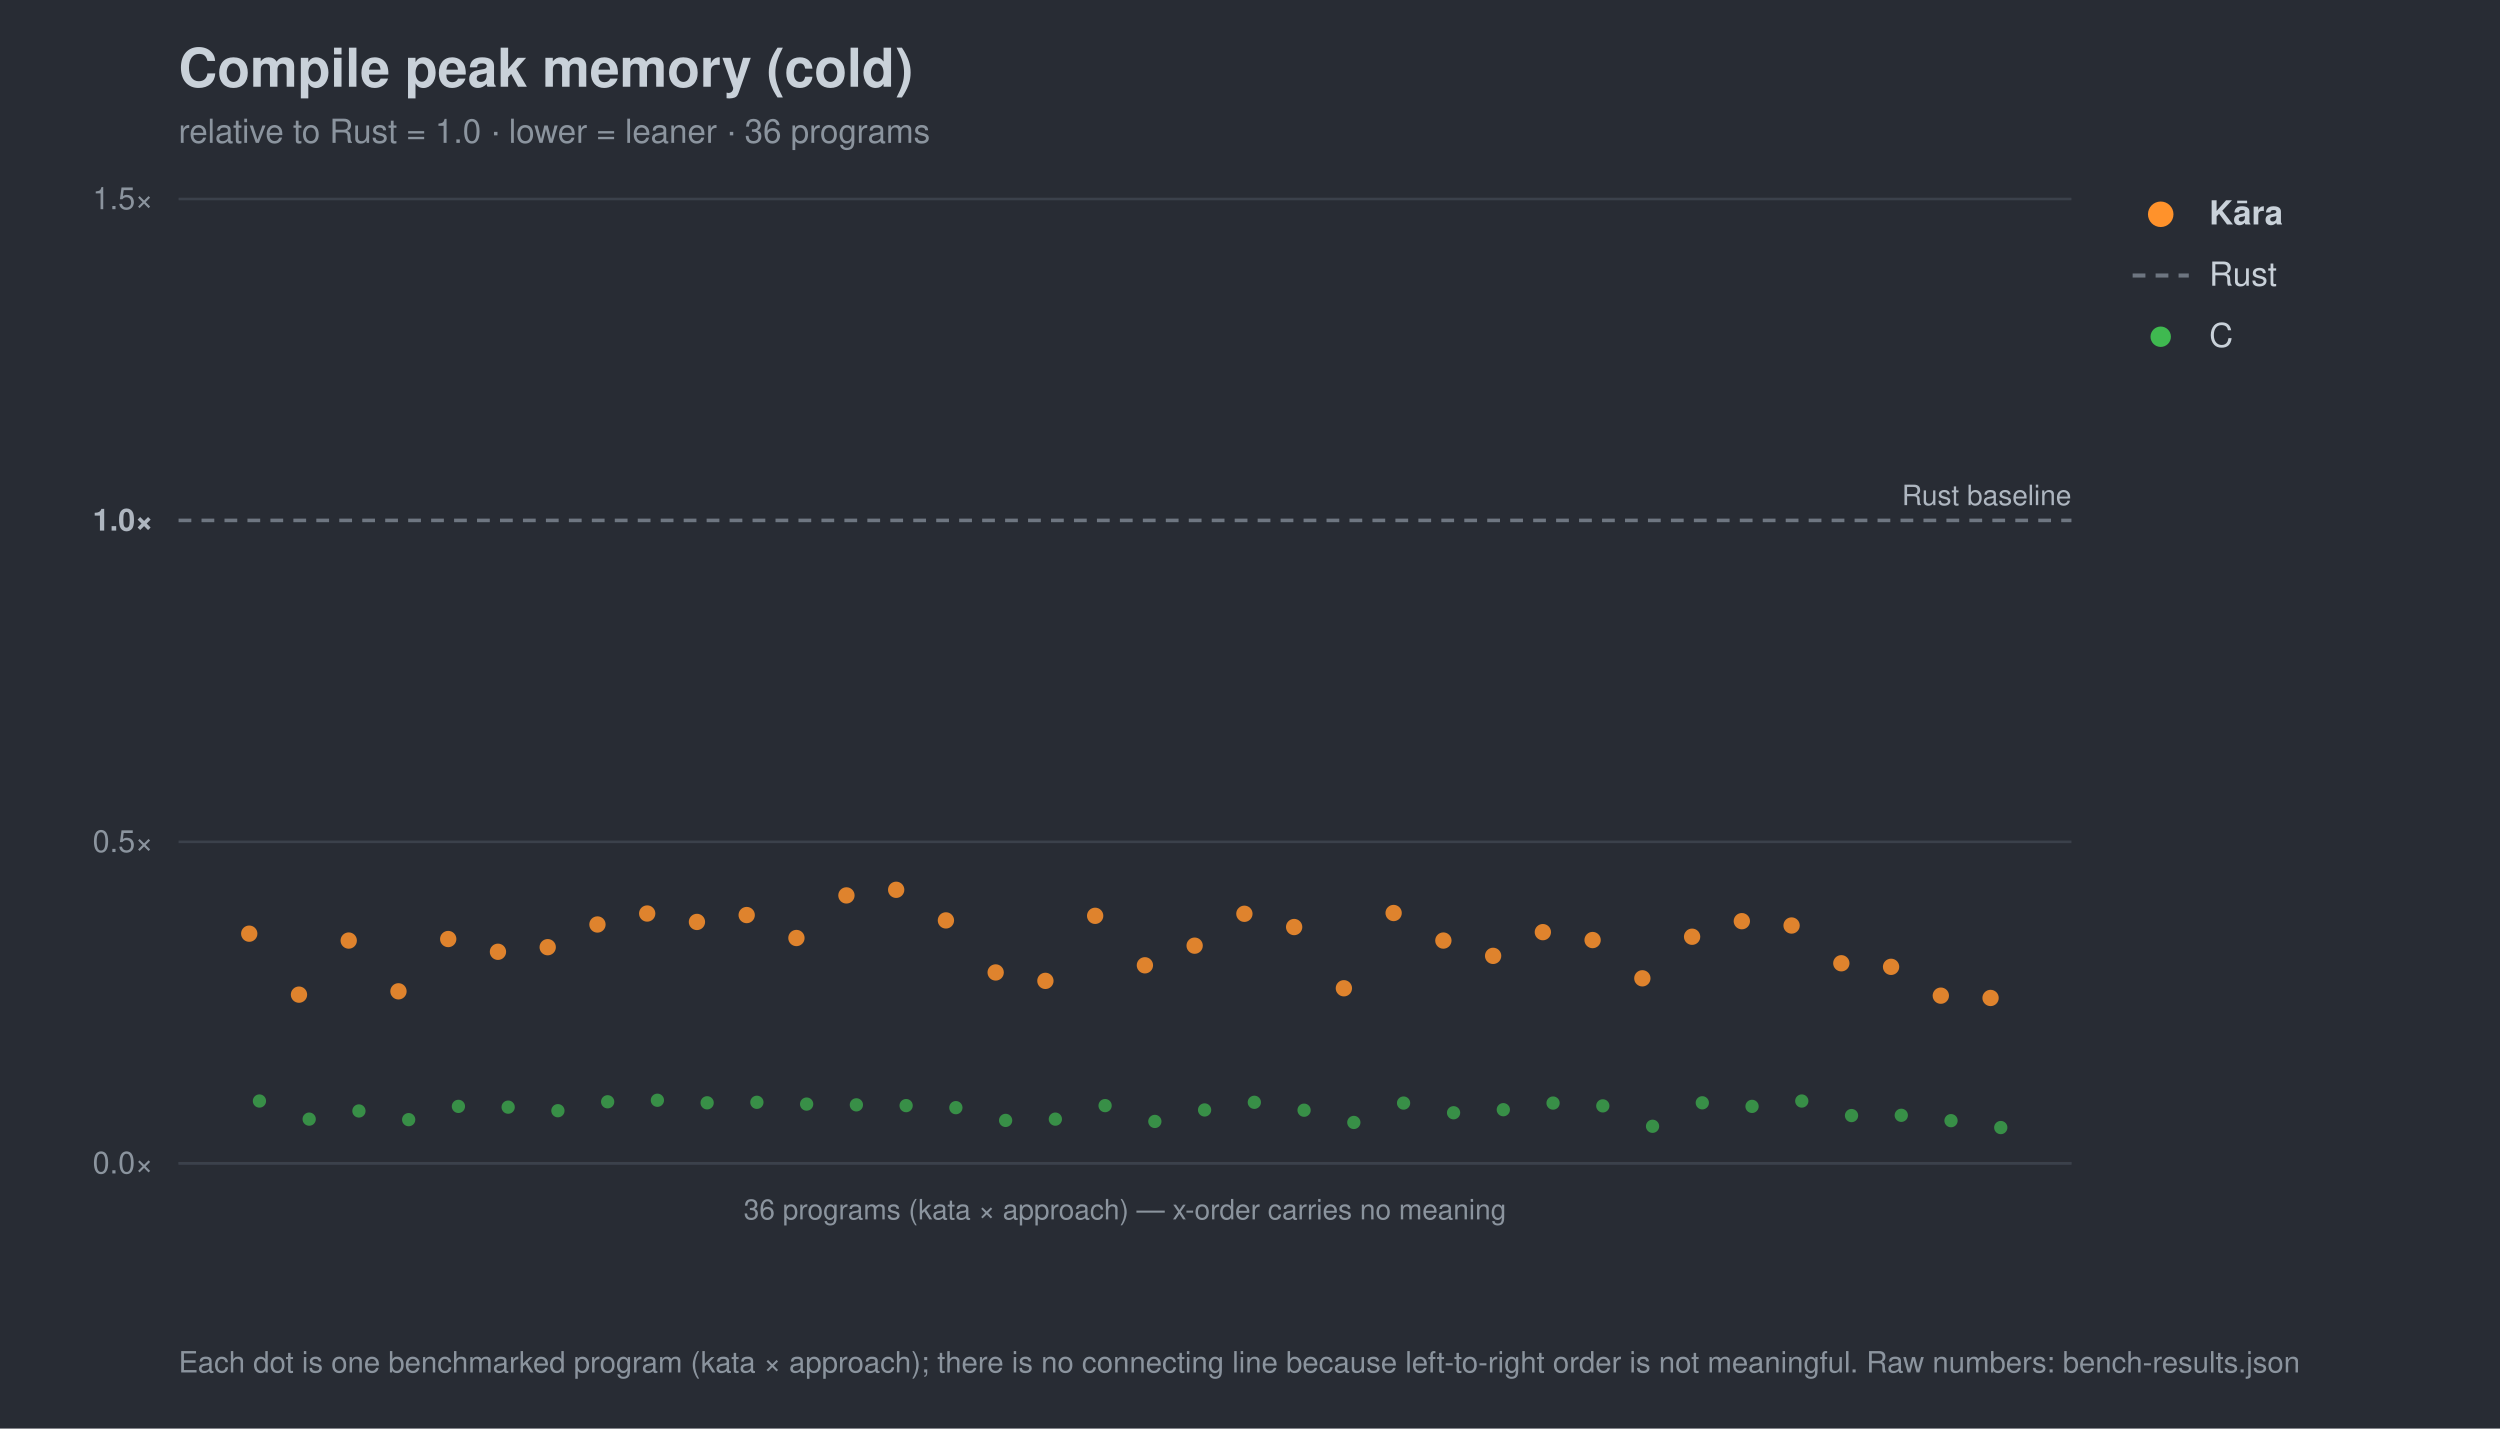
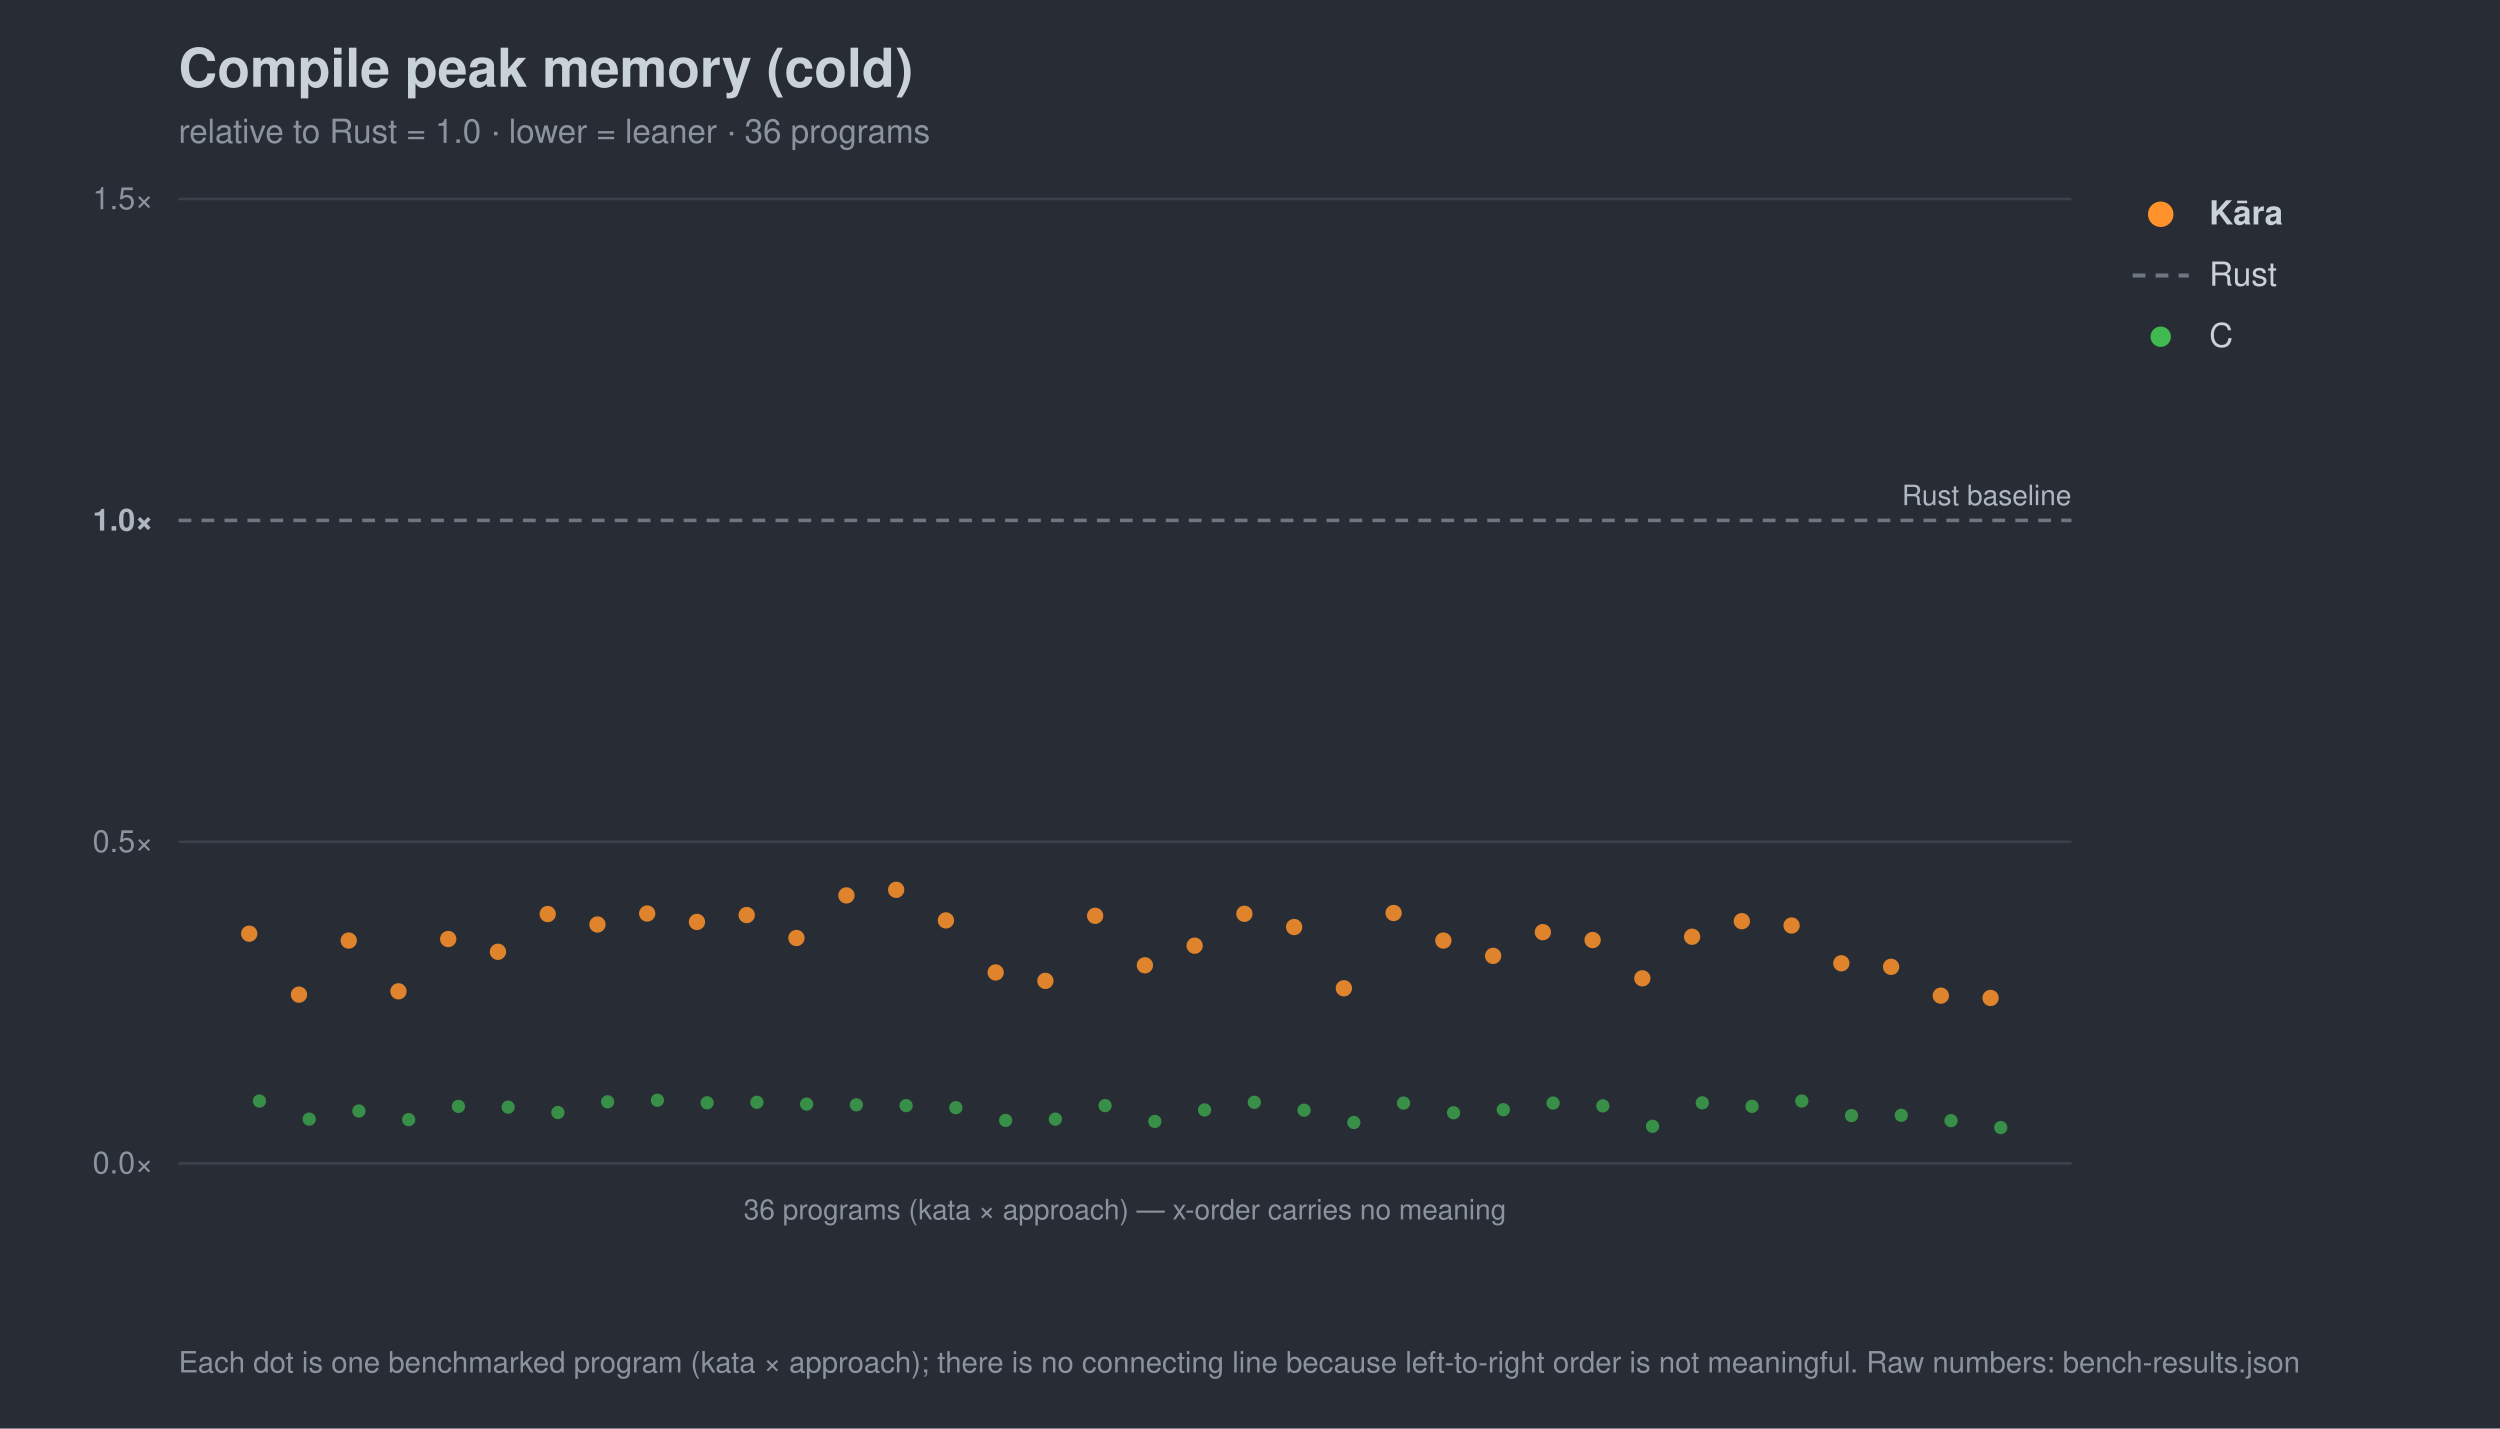
<svg xmlns="http://www.w3.org/2000/svg" width="980" height="560" viewBox="0 0 980 560" font-family="-apple-system,Segoe UI,Helvetica,Arial,sans-serif">
  <rect width="980" height="560" fill="#282c34" />
  <text x="70" y="34" font-size="21" font-weight="700" fill="#c9d1d9">Compile peak memory (cold)</text>
  <text x="70" y="56" font-size="13" fill="#8b949e">relative to Rust = 1.0 · lower = leaner · 36 programs</text>
  <line x1="70" y1="456.0" x2="812" y2="456.0" stroke="#3b414b" stroke-width="1" />
  <text x="60" y="460.0" font-size="12" text-anchor="end" fill="#8b949e">0.0×</text>
  <line x1="70" y1="330.0" x2="812" y2="330.0" stroke="#3b414b" stroke-width="1" />
  <text x="60" y="334.0" font-size="12" text-anchor="end" fill="#8b949e">0.5×</text>
  <line x1="70" y1="204.0" x2="812" y2="204.0" stroke="#6e7681" stroke-width="1.4" stroke-dasharray="5 4" />
  <text x="60" y="208.0" font-size="12" text-anchor="end" fill="#aeb6c0" font-weight="700">1.0×</text>
  <line x1="70" y1="78.0" x2="812" y2="78.0" stroke="#3b414b" stroke-width="1" />
  <text x="60" y="82.0" font-size="12" text-anchor="end" fill="#8b949e">1.5×</text>
  <text x="812" y="198.0" font-size="11" text-anchor="end" fill="#aeb6c0">Rust baseline</text>
  <line x1="70" y1="456" x2="812" y2="456" stroke="#3b414b" />
  <text x="441.0" y="478" font-size="11" text-anchor="middle" fill="#8b949e">36 programs (kata × approach) — x-order carries no meaning</text>
  <circle cx="101.7" cy="431.6" r="2.6" fill="#3fb950" opacity="0.7" />
  <circle cx="121.2" cy="438.7" r="2.6" fill="#3fb950" opacity="0.7" />
  <circle cx="140.7" cy="435.5" r="2.6" fill="#3fb950" opacity="0.7" />
  <circle cx="160.2" cy="438.9" r="2.6" fill="#3fb950" opacity="0.7" />
  <circle cx="179.7" cy="433.7" r="2.6" fill="#3fb950" opacity="0.7" />
  <circle cx="199.2" cy="434.0" r="2.6" fill="#3fb950" opacity="0.7" />
-   <circle cx="218.7" cy="435.4" r="2.6" fill="#3fb950" opacity="0.7" />
+   <circle cx="218.7" cy="436.1" r="2.6" fill="#3fb950" opacity="0.7" />
  <circle cx="238.2" cy="431.9" r="2.6" fill="#3fb950" opacity="0.7" />
  <circle cx="257.7" cy="431.3" r="2.6" fill="#3fb950" opacity="0.7" />
  <circle cx="277.2" cy="432.3" r="2.6" fill="#3fb950" opacity="0.7" />
  <circle cx="296.7" cy="432.1" r="2.6" fill="#3fb950" opacity="0.7" />
  <circle cx="316.2" cy="432.8" r="2.6" fill="#3fb950" opacity="0.7" />
  <circle cx="335.7" cy="433.1" r="2.6" fill="#3fb950" opacity="0.7" />
  <circle cx="355.2" cy="433.4" r="2.6" fill="#3fb950" opacity="0.7" />
  <circle cx="374.7" cy="434.2" r="2.6" fill="#3fb950" opacity="0.7" />
  <circle cx="394.2" cy="439.2" r="2.6" fill="#3fb950" opacity="0.7" />
  <circle cx="413.7" cy="438.7" r="2.6" fill="#3fb950" opacity="0.7" />
  <circle cx="433.2" cy="433.4" r="2.6" fill="#3fb950" opacity="0.7" />
  <circle cx="452.7" cy="439.6" r="2.6" fill="#3fb950" opacity="0.7" />
  <circle cx="472.2" cy="435.1" r="2.6" fill="#3fb950" opacity="0.7" />
  <circle cx="491.7" cy="432.1" r="2.6" fill="#3fb950" opacity="0.7" />
  <circle cx="511.2" cy="435.2" r="2.6" fill="#3fb950" opacity="0.7" />
  <circle cx="530.7" cy="440.0" r="2.6" fill="#3fb950" opacity="0.7" />
  <circle cx="550.2" cy="432.4" r="2.6" fill="#3fb950" opacity="0.7" />
  <circle cx="569.8" cy="436.2" r="2.6" fill="#3fb950" opacity="0.7" />
  <circle cx="589.3" cy="435.0" r="2.6" fill="#3fb950" opacity="0.7" />
  <circle cx="608.8" cy="432.4" r="2.6" fill="#3fb950" opacity="0.7" />
  <circle cx="628.3" cy="433.5" r="2.6" fill="#3fb950" opacity="0.7" />
  <circle cx="647.8" cy="441.5" r="2.6" fill="#3fb950" opacity="0.7" />
  <circle cx="667.3" cy="432.3" r="2.6" fill="#3fb950" opacity="0.7" />
  <circle cx="686.8" cy="433.7" r="2.6" fill="#3fb950" opacity="0.7" />
  <circle cx="706.3" cy="431.6" r="2.6" fill="#3fb950" opacity="0.7" />
  <circle cx="725.8" cy="437.3" r="2.6" fill="#3fb950" opacity="0.7" />
  <circle cx="745.3" cy="437.2" r="2.6" fill="#3fb950" opacity="0.7" />
  <circle cx="764.8" cy="439.3" r="2.6" fill="#3fb950" opacity="0.7" />
  <circle cx="784.3" cy="442.0" r="2.6" fill="#3fb950" opacity="0.7" />
  <circle cx="97.7" cy="366.0" r="3.2" fill="#ff922b" opacity="0.85" />
  <circle cx="117.2" cy="389.9" r="3.2" fill="#ff922b" opacity="0.85" />
  <circle cx="136.7" cy="368.7" r="3.2" fill="#ff922b" opacity="0.85" />
  <circle cx="156.2" cy="388.6" r="3.2" fill="#ff922b" opacity="0.85" />
  <circle cx="175.7" cy="368.1" r="3.2" fill="#ff922b" opacity="0.85" />
  <circle cx="195.2" cy="373.1" r="3.2" fill="#ff922b" opacity="0.85" />
-   <circle cx="214.7" cy="371.3" r="3.2" fill="#ff922b" opacity="0.85" />
+   <circle cx="214.7" cy="358.3" r="3.2" fill="#ff922b" opacity="0.85" />
  <circle cx="234.2" cy="362.4" r="3.2" fill="#ff922b" opacity="0.85" />
  <circle cx="253.7" cy="358.1" r="3.2" fill="#ff922b" opacity="0.85" />
  <circle cx="273.2" cy="361.4" r="3.2" fill="#ff922b" opacity="0.85" />
  <circle cx="292.7" cy="358.7" r="3.2" fill="#ff922b" opacity="0.85" />
  <circle cx="312.2" cy="367.7" r="3.2" fill="#ff922b" opacity="0.85" />
  <circle cx="331.8" cy="351.0" r="3.2" fill="#ff922b" opacity="0.85" />
  <circle cx="351.3" cy="348.8" r="3.2" fill="#ff922b" opacity="0.85" />
  <circle cx="370.8" cy="360.8" r="3.2" fill="#ff922b" opacity="0.85" />
  <circle cx="390.3" cy="381.2" r="3.2" fill="#ff922b" opacity="0.85" />
  <circle cx="409.8" cy="384.5" r="3.2" fill="#ff922b" opacity="0.85" />
  <circle cx="429.3" cy="359.0" r="3.2" fill="#ff922b" opacity="0.85" />
  <circle cx="448.8" cy="378.4" r="3.2" fill="#ff922b" opacity="0.85" />
  <circle cx="468.3" cy="370.7" r="3.2" fill="#ff922b" opacity="0.85" />
  <circle cx="487.8" cy="358.2" r="3.2" fill="#ff922b" opacity="0.85" />
  <circle cx="507.3" cy="363.4" r="3.2" fill="#ff922b" opacity="0.85" />
  <circle cx="526.8" cy="387.4" r="3.2" fill="#ff922b" opacity="0.85" />
  <circle cx="546.3" cy="357.9" r="3.2" fill="#ff922b" opacity="0.85" />
  <circle cx="565.8" cy="368.7" r="3.2" fill="#ff922b" opacity="0.85" />
  <circle cx="585.3" cy="374.7" r="3.2" fill="#ff922b" opacity="0.85" />
  <circle cx="604.8" cy="365.4" r="3.2" fill="#ff922b" opacity="0.85" />
  <circle cx="624.3" cy="368.5" r="3.2" fill="#ff922b" opacity="0.85" />
  <circle cx="643.8" cy="383.5" r="3.2" fill="#ff922b" opacity="0.85" />
  <circle cx="663.3" cy="367.2" r="3.2" fill="#ff922b" opacity="0.85" />
  <circle cx="682.8" cy="361.1" r="3.2" fill="#ff922b" opacity="0.85" />
  <circle cx="702.3" cy="362.8" r="3.2" fill="#ff922b" opacity="0.85" />
  <circle cx="721.8" cy="377.6" r="3.2" fill="#ff922b" opacity="0.85" />
  <circle cx="741.3" cy="379.0" r="3.2" fill="#ff922b" opacity="0.85" />
  <circle cx="760.8" cy="390.3" r="3.2" fill="#ff922b" opacity="0.85" />
  <circle cx="780.3" cy="391.2" r="3.2" fill="#ff922b" opacity="0.85" />
  <circle cx="847" cy="84" r="5" fill="#ff922b" />
  <text x="866" y="88" font-size="13" fill="#c9d1d9" font-weight="700">Kāra</text>
  <line x1="836" y1="108" x2="858" y2="108" stroke="#6e7681" stroke-width="1.6" stroke-dasharray="5 4" />
  <text x="866" y="112" font-size="13" fill="#c9d1d9" font-weight="400">Rust</text>
  <circle cx="847" cy="132" r="4" fill="#3fb950" />
  <text x="866" y="136" font-size="13" fill="#c9d1d9" font-weight="400">C</text>
  <text x="70" y="538" font-size="11.5" fill="#8b949e">Each dot is one benchmarked program (kata × approach); there is no connecting line because left-to-right order is not meaningful. Raw numbers: bench-results.json</text>
</svg>
